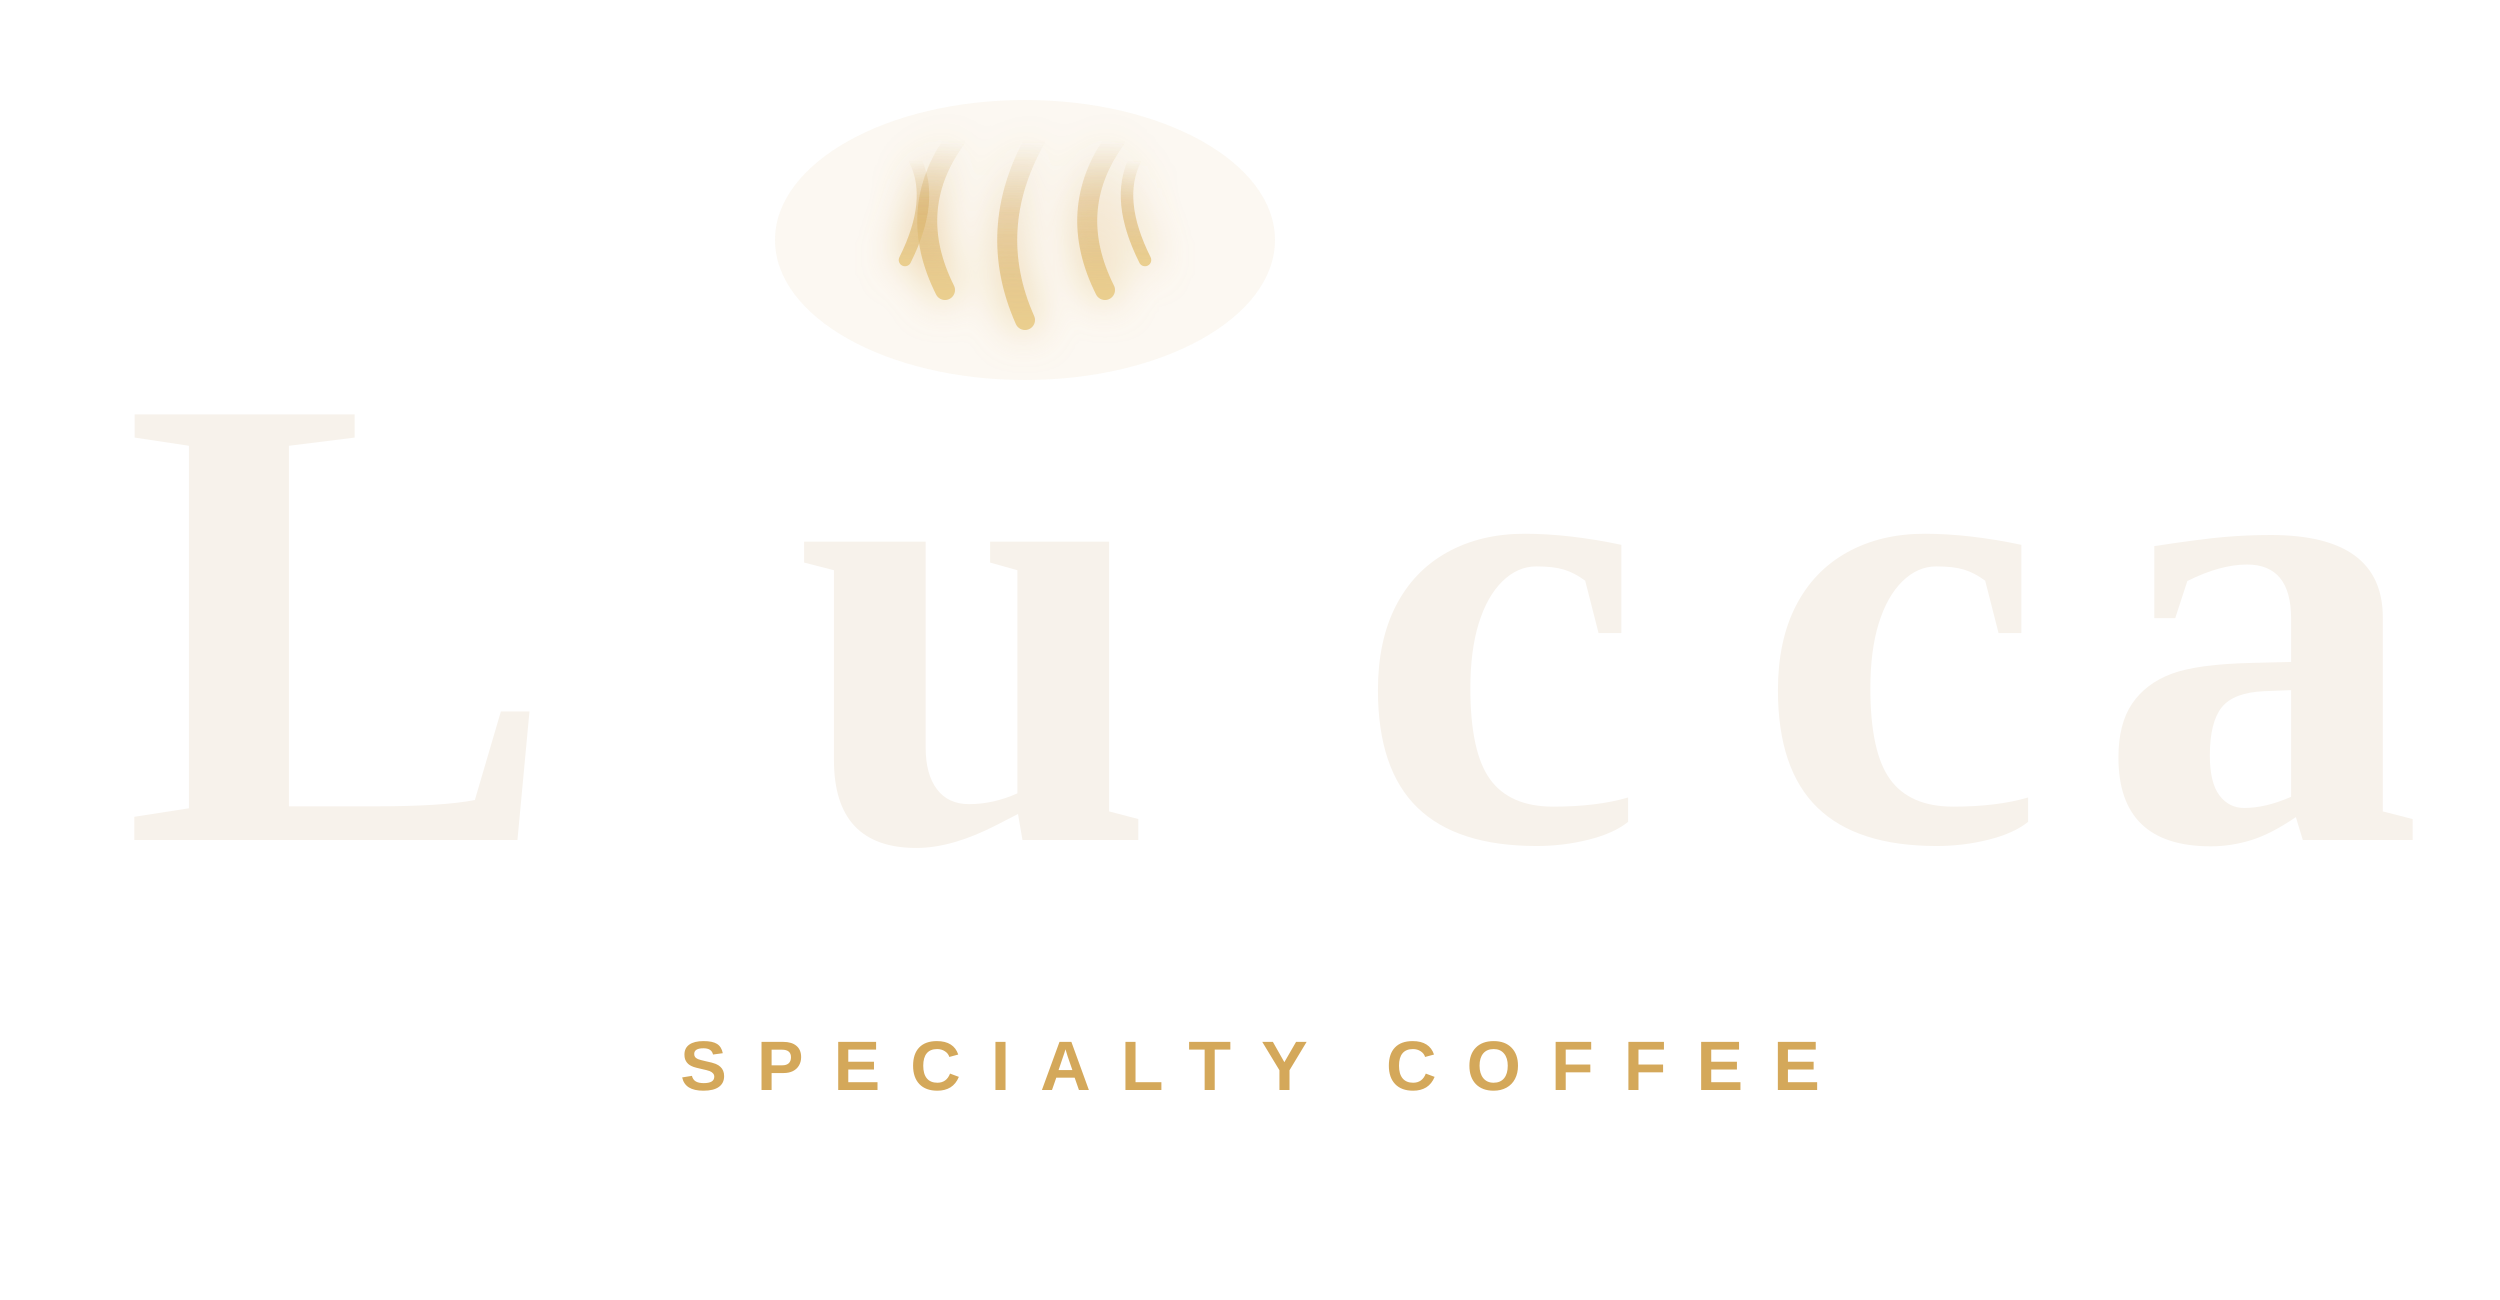
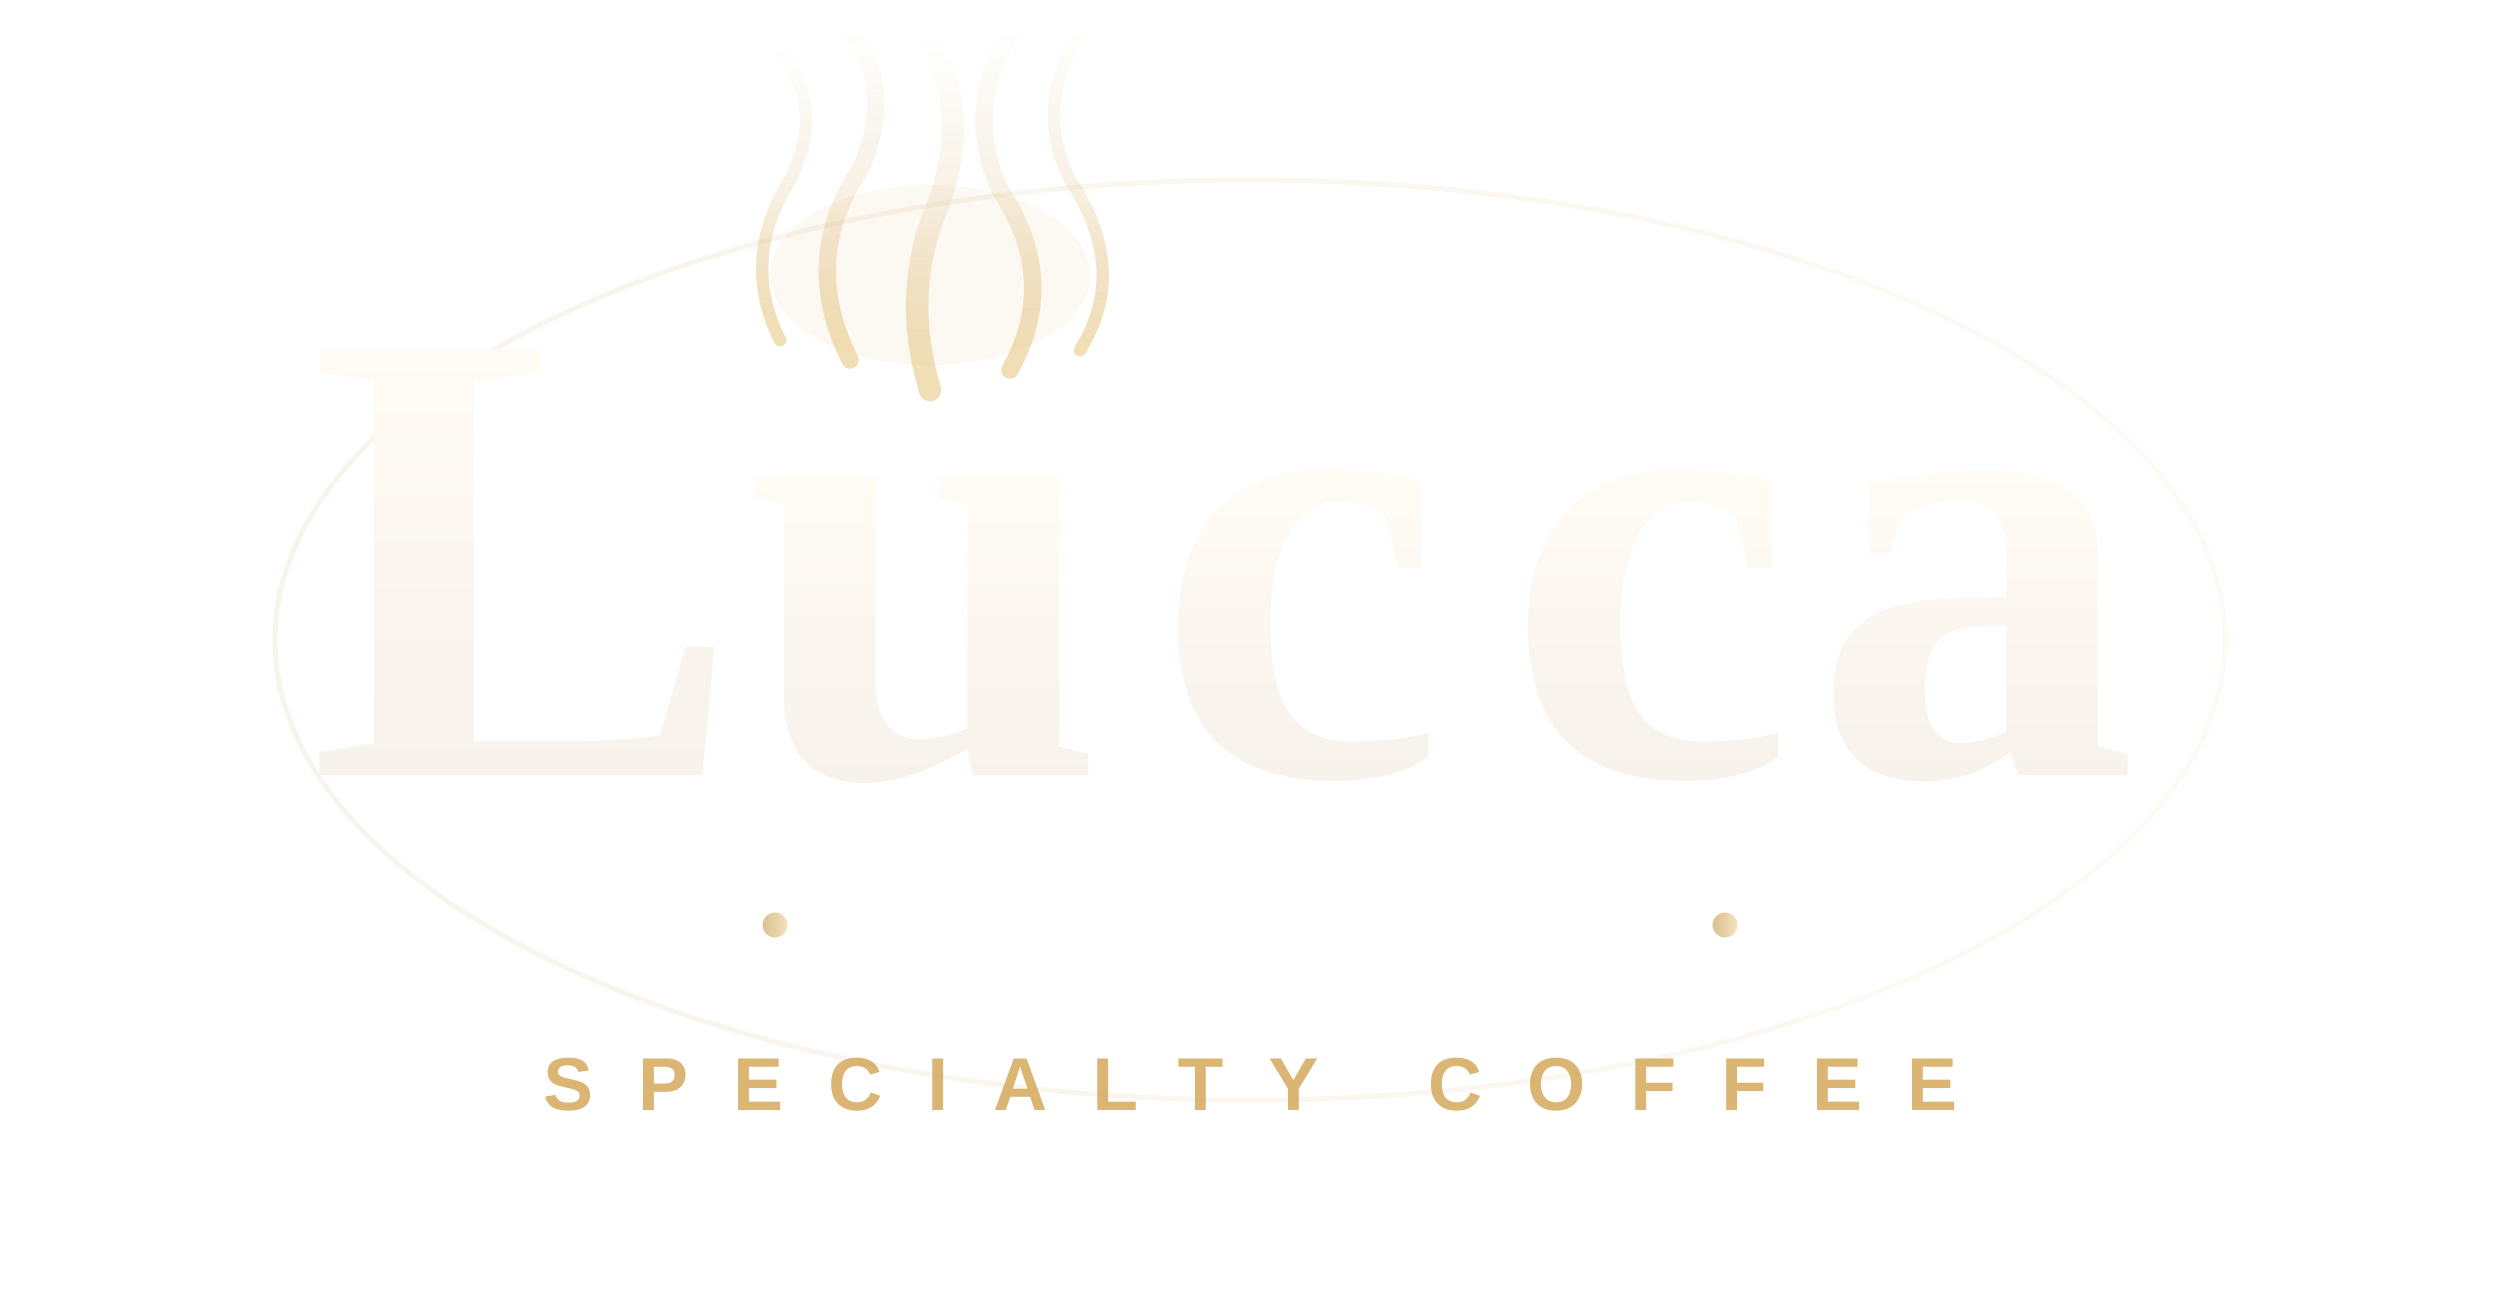
<svg xmlns="http://www.w3.org/2000/svg" viewBox="0 0 500 260" width="500" height="260">
  <defs>
-     <linearGradient id="goldGrad" x1="0" y1="0" x2="0" y2="1">
-       <stop offset="0%" stop-color="#F5E6C8" />
+     <linearGradient id="creamGrad" x1="0" y1="0" x2="0" y2="1">
+       <stop offset="0%" stop-color="#FFFCF5" />
+       <stop offset="100%" stop-color="#F7F2EB" />
+     </linearGradient>
+     <linearGradient id="goldGrad" x1="0" y1="0" x2="1" y2="0">
+       <stop offset="0%" stop-color="#B8923E" />
      <stop offset="50%" stop-color="#D4A85A" />
-       <stop offset="100%" stop-color="#B8923E" />
+       <stop offset="100%" stop-color="#E8CC8A" />
    </linearGradient>
    <linearGradient id="steamGrad" x1="0" y1="1" x2="0" y2="0">
-       <stop offset="0%" stop-color="#E8CC8A" stop-opacity="0.9" />
-       <stop offset="60%" stop-color="#D4A85A" stop-opacity="0.4" />
+       <stop offset="0%" stop-color="#E8CC8A" stop-opacity="0.8" />
+       <stop offset="50%" stop-color="#D4A85A" stop-opacity="0.2" />
      <stop offset="100%" stop-color="#C4A050" stop-opacity="0" />
    </linearGradient>
-     <filter id="glow" x="-50%" y="-50%" width="200%" height="200%">
-       <feGaussianBlur stdDeviation="4" result="blur" />
-       <feMerge>
-         <feMergeNode in="blur" />
-         <feMergeNode in="SourceGraphic" />
-       </feMerge>
-     </filter>
  </defs>
-   <g transform="translate(189, 28)" filter="url(#glow)">
-     <path d="M0,30 Q-8,14 2,0" fill="none" stroke="url(#steamGrad)" stroke-width="4" stroke-linecap="round" />
-     <path d="M16,36 Q8,18 18,0" fill="none" stroke="url(#steamGrad)" stroke-width="4" stroke-linecap="round" />
-     <path d="M32,30 Q24,14 34,0" fill="none" stroke="url(#steamGrad)" stroke-width="4" stroke-linecap="round" />
-     <path d="M-8,24 Q-2,12 -6,4" fill="none" stroke="url(#steamGrad)" stroke-width="2.5" stroke-linecap="round" />
-     <path d="M40,24 Q34,12 38,4" fill="none" stroke="url(#steamGrad)" stroke-width="2.5" stroke-linecap="round" />
+   <ellipse cx="250" cy="128" rx="195" ry="92" fill="none" stroke="url(#goldGrad)" stroke-width="1" opacity="0.1" />
+   <ellipse cx="186" cy="55" rx="32" ry="18" fill="#D4A85A" opacity="0.08" />
+   <g opacity="0.8">
+     <path d="M186,78 Q180,58 188,40 Q194,22 186,8" fill="none" stroke="url(#steamGrad)" stroke-width="4.5" stroke-linecap="round" />
+     <path d="M170,72 Q160,52 172,34 Q180,16 168,4" fill="none" stroke="url(#steamGrad)" stroke-width="3.5" stroke-linecap="round" />
+     <path d="M202,74 Q212,56 200,38 Q192,20 204,4" fill="none" stroke="url(#steamGrad)" stroke-width="3.5" stroke-linecap="round" />
+     <path d="M156,68 Q148,52 158,36 Q166,20 154,8" fill="none" stroke="url(#steamGrad)" stroke-width="2.5" stroke-linecap="round" />
+     <path d="M216,70 Q226,54 214,36 Q206,20 218,4" fill="none" stroke="url(#steamGrad)" stroke-width="2.5" stroke-linecap="round" />
  </g>
-   <ellipse cx="205" cy="48" rx="50" ry="28" fill="#D4A85A" opacity="0.08" />
-   <g font-family="Georgia, 'Times New Roman', serif" font-weight="700" fill="#F7F2EB">
-     <text x="68" y="168" font-size="130" text-anchor="middle">L</text>
-     <text x="195" y="168" font-size="130" text-anchor="middle">u</text>
-     <text x="300" y="168" font-size="130" text-anchor="middle">c</text>
-     <text x="380" y="168" font-size="130" text-anchor="middle">c</text>
-     <text x="452" y="168" font-size="130" text-anchor="middle">a</text>
+   <g font-family="Georgia, 'Times New Roman', serif" font-weight="700" fill="url(#creamGrad)">
+     <text x="105" y="155" font-size="130" text-anchor="middle">L</text>
+     <text x="185" y="155" font-size="130" text-anchor="middle">u</text>
+     <text x="260" y="155" font-size="130" text-anchor="middle">c</text>
+     <text x="330" y="155" font-size="130" text-anchor="middle">c</text>
+     <text x="395" y="155" font-size="130" text-anchor="middle">a</text>
  </g>
-   <text x="250" y="218" font-family="'Arial Black', Arial, sans-serif" font-weight="900" font-size="14" fill="#D4A85A" text-anchor="middle" letter-spacing="6">SPECIALTY COFFEE</text>
+   <line x1="155" y1="185" x2="345" y2="185" stroke="url(#goldGrad)" stroke-width="1.5" stroke-linecap="round" opacity="0.45" />
+   <circle cx="155" cy="185" r="2.5" fill="url(#goldGrad)" opacity="0.55" />
+   <circle cx="345" cy="185" r="2.5" fill="url(#goldGrad)" opacity="0.55" />
+   <text x="250" y="222" font-family="'Trebuchet MS', Arial, sans-serif" font-weight="700" font-size="15" fill="#D4A85A" text-anchor="middle" letter-spacing="9" opacity="0.85">SPECIALTY COFFEE</text>
</svg>
